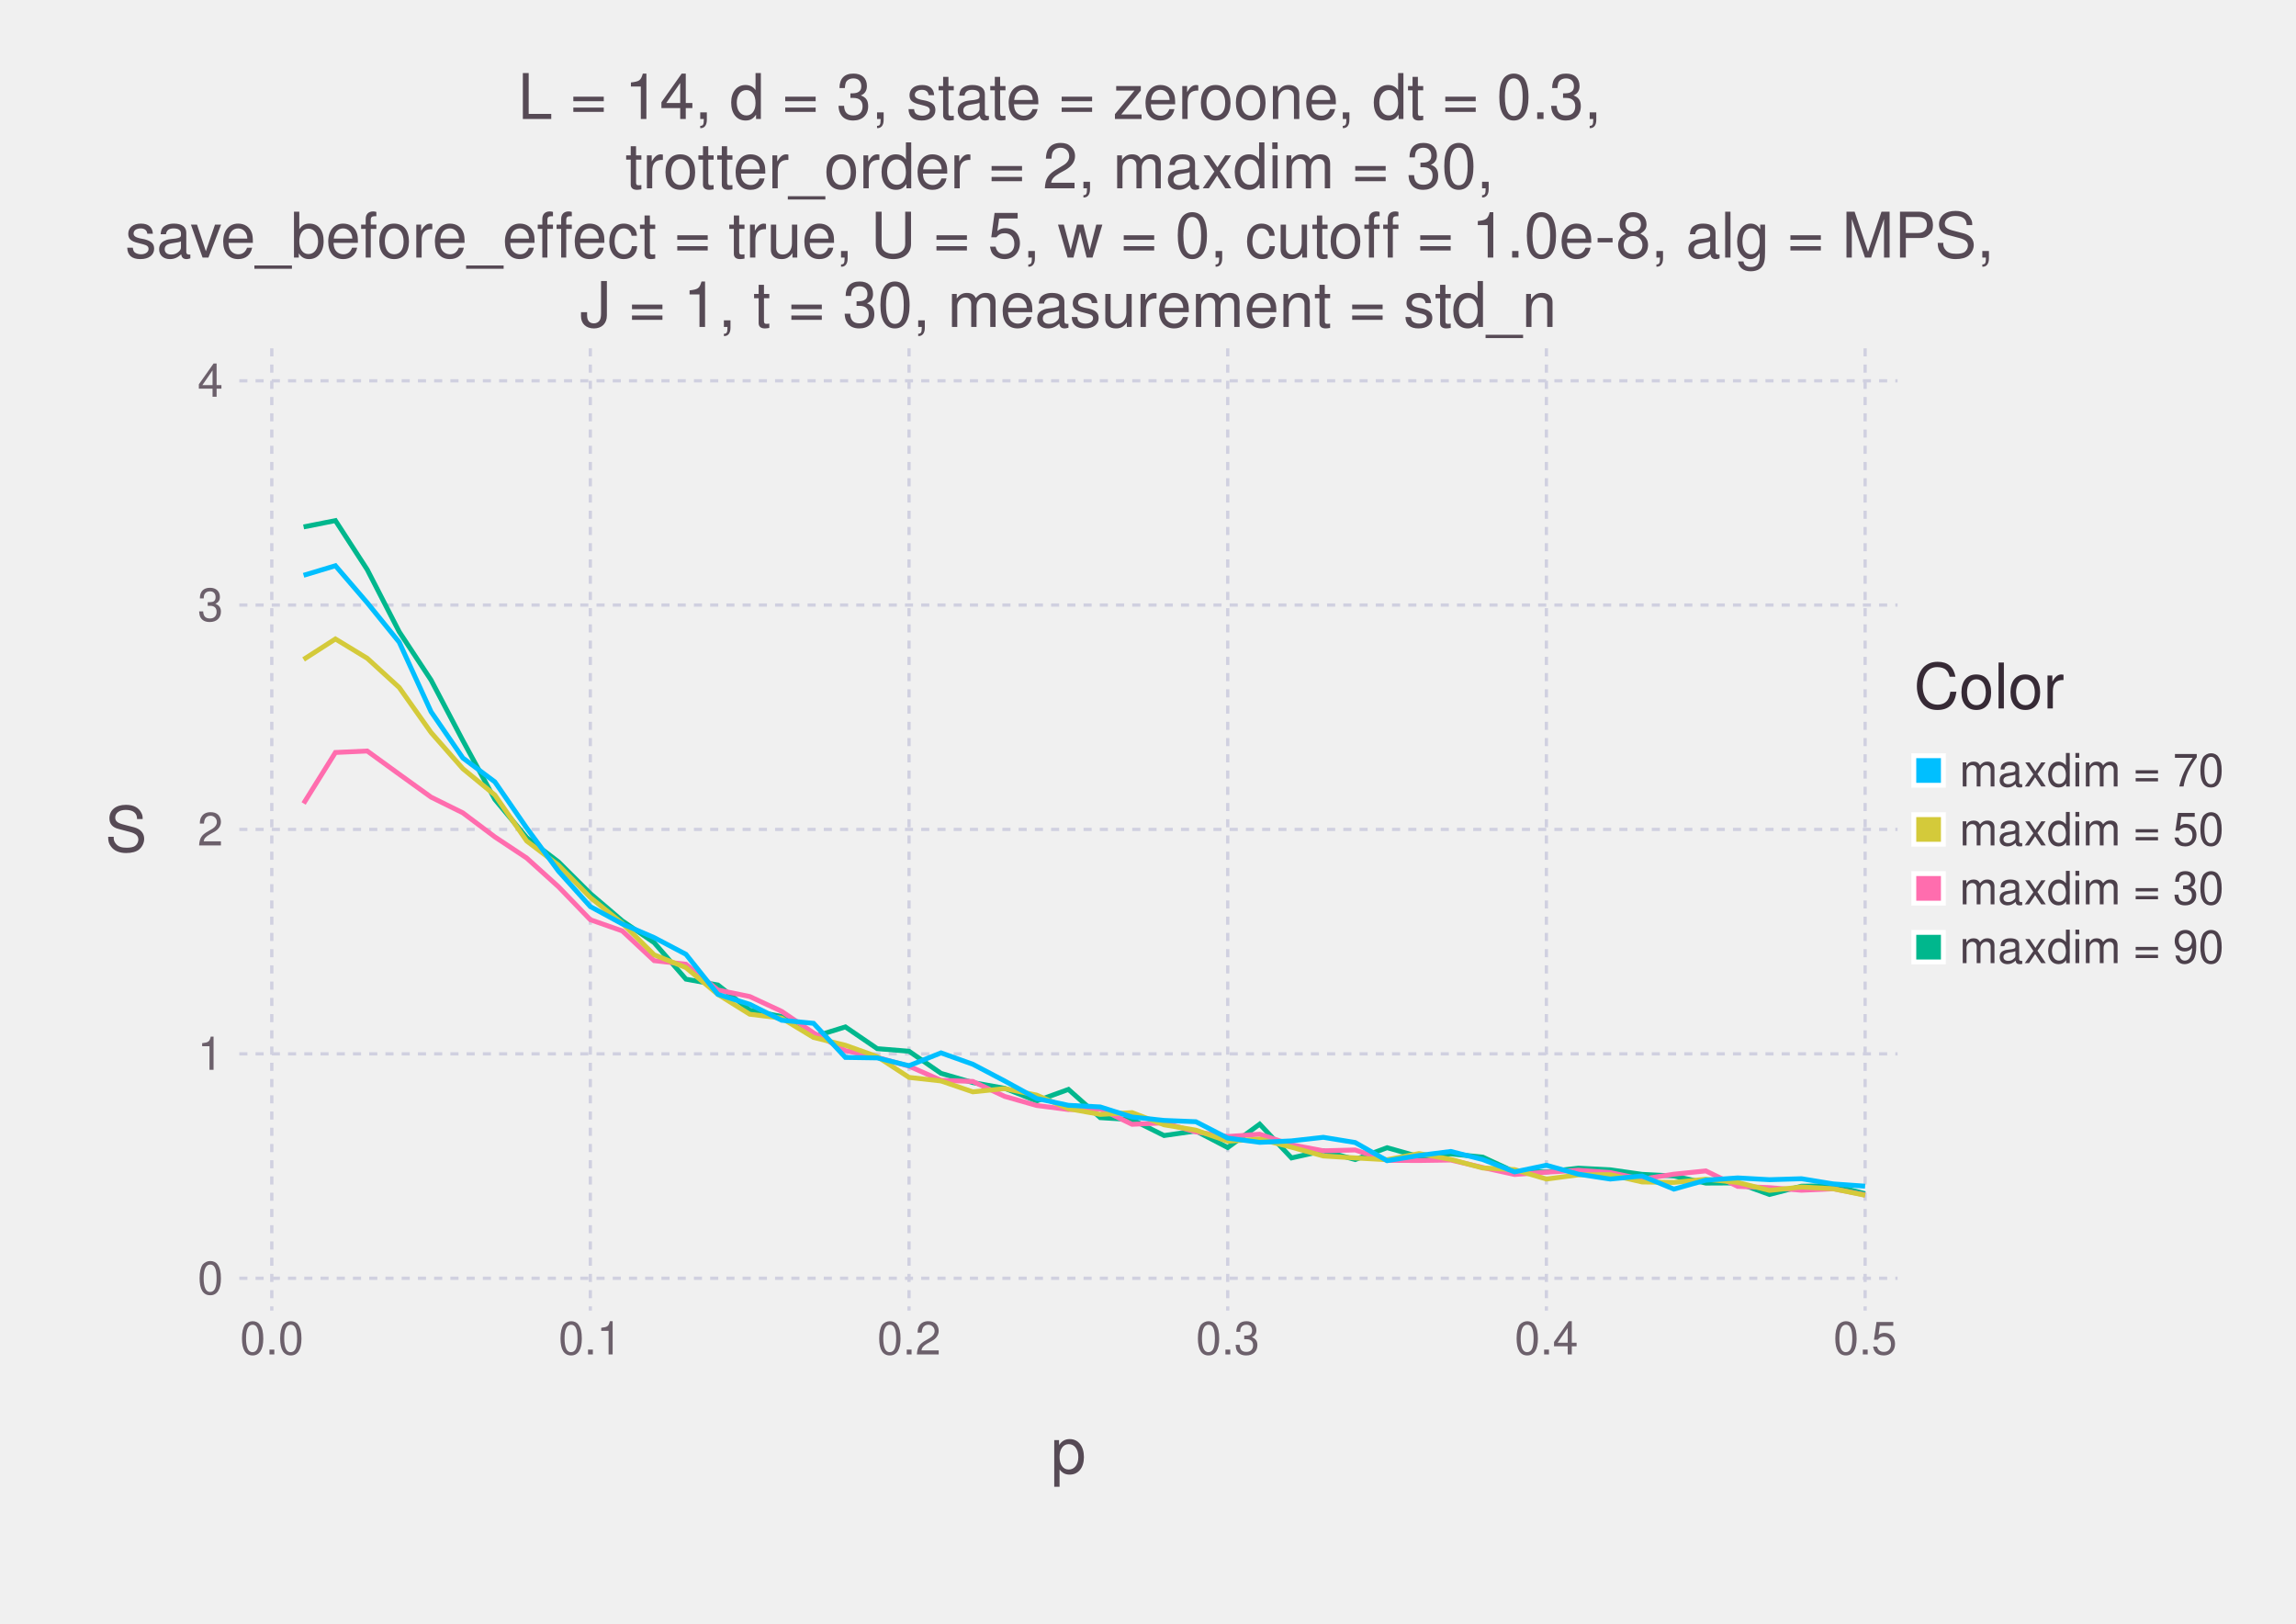
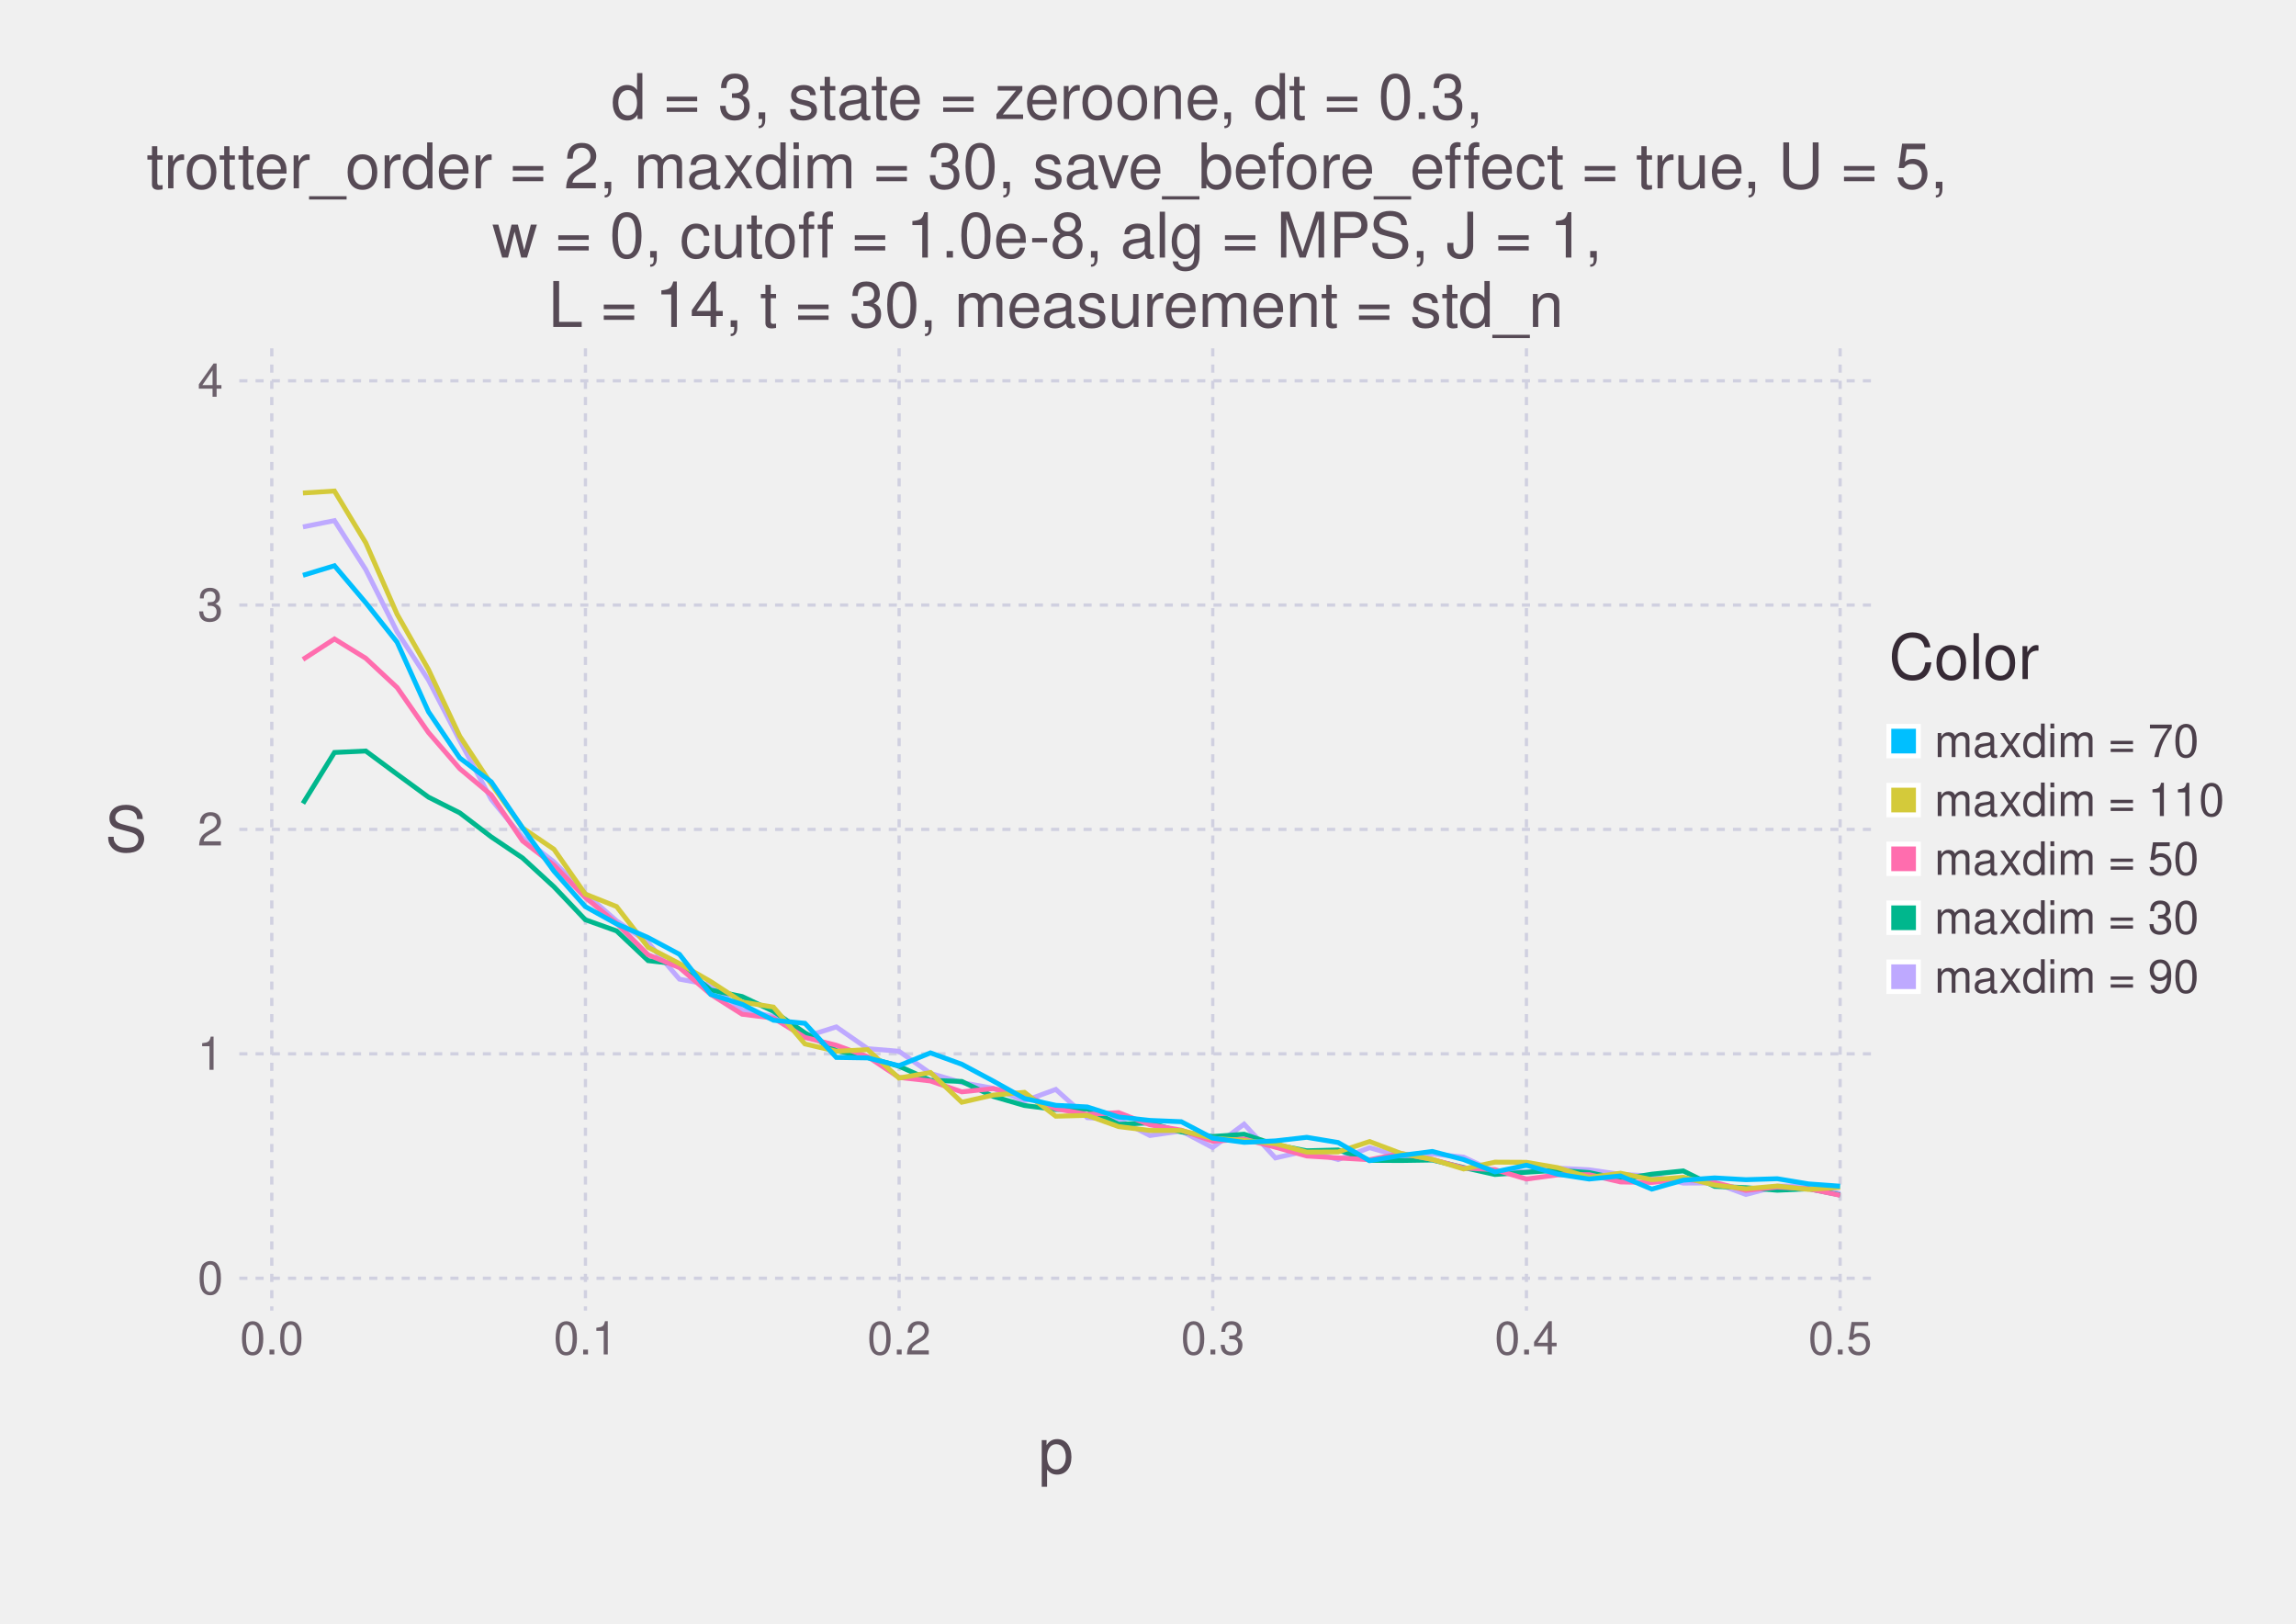
<svg xmlns="http://www.w3.org/2000/svg" version="1.2" width="141.42mm" height="100mm" viewBox="0 0 141.42 100" stroke="none" fill="#000000" stroke-width="0.3" font-size="3.88">
  <defs>
    <marker id="arrow" markerWidth="15" markerHeight="7" refX="5" refY="3.5" orient="auto" markerUnits="strokeWidth">
      <path d="M0,0 L15,3.5 L0,7 z" stroke="context-stroke" fill="context-stroke" />
    </marker>
  </defs>
-   <g class="plotroot xscalable yscalable" id="img-f655e2e3-1">
-     <g font-size="3.88" font-family="'PT Sans','Helvetica Neue','Helvetica',sans-serif" fill="#564A55" stroke="#000000" stroke-opacity="0.000" id="img-f655e2e3-2">
-       <g transform="translate(65.81,88.39)">
+   <g class="plotroot xscalable yscalable" id="img-28265a46-1">
+     <g font-size="3.88" font-family="'PT Sans','Helvetica Neue','Helvetica',sans-serif" fill="#564A55" stroke="#000000" stroke-opacity="0.000" id="img-28265a46-2">
+       <g transform="translate(65.04,88.39)">
        <g class="primitive">
          <text text-anchor="middle" dy="0.6em">p</text>
        </g>
      </g>
    </g>
-     <g class="guide xlabels" font-size="2.82" font-family="'PT Sans Caption','Helvetica Neue','Helvetica',sans-serif" fill="#6C606B" id="img-f655e2e3-3">
+     <g class="guide xlabels" font-size="2.82" font-family="'PT Sans Caption','Helvetica Neue','Helvetica',sans-serif" fill="#6C606B" id="img-28265a46-3">
      <g transform="translate(16.74,81.72)">
        <g class="primitive">
          <text text-anchor="middle" dy="0.6em">0.0</text>
        </g>
      </g>
-       <g transform="translate(36.36,81.72)">
+       <g transform="translate(36.06,81.72)">
        <g class="primitive">
          <text text-anchor="middle" dy="0.6em">0.1</text>
        </g>
      </g>
-       <g transform="translate(55.99,81.72)">
+       <g transform="translate(55.38,81.72)">
        <g class="primitive">
          <text text-anchor="middle" dy="0.6em">0.2</text>
        </g>
      </g>
-       <g transform="translate(75.62,81.72)">
+       <g transform="translate(74.7,81.72)">
        <g class="primitive">
          <text text-anchor="middle" dy="0.6em">0.3</text>
        </g>
      </g>
-       <g transform="translate(95.25,81.72)">
+       <g transform="translate(94.02,81.72)">
        <g class="primitive">
          <text text-anchor="middle" dy="0.6em">0.4</text>
        </g>
      </g>
-       <g transform="translate(114.88,81.72)">
+       <g transform="translate(113.34,81.72)">
        <g class="primitive">
          <text text-anchor="middle" dy="0.6em">0.5</text>
        </g>
      </g>
    </g>
-     <g class="guide colorkey" id="img-f655e2e3-4">
-       <g fill="#4C404B" font-size="2.82" font-family="'PT Sans','Helvetica Neue','Helvetica',sans-serif" id="img-f655e2e3-5">
-         <g transform="translate(120.69,47.45)" id="img-f655e2e3-6" class="color_maxdim_=_70">
+     <g class="guide colorkey" id="img-28265a46-4">
+       <g fill="#4C404B" font-size="2.82" font-family="'PT Sans','Helvetica Neue','Helvetica',sans-serif" id="img-28265a46-5">
+         <g transform="translate(119.15,45.64)" id="img-28265a46-6" class="color_maxdim_=_70">
          <g class="primitive">
            <text dy="0.35em">maxdim = 70</text>
          </g>
        </g>
-         <g transform="translate(120.69,51.08)" id="img-f655e2e3-7" class="color_maxdim_=_50">
+         <g transform="translate(119.15,49.27)" id="img-28265a46-7" class="color_maxdim_=_110">
+           <g class="primitive">
+             <text dy="0.35em">maxdim = 110</text>
+           </g>
+         </g>
+         <g transform="translate(119.15,52.89)" id="img-28265a46-8" class="color_maxdim_=_50">
          <g class="primitive">
            <text dy="0.35em">maxdim = 50</text>
          </g>
        </g>
-         <g transform="translate(120.69,54.71)" id="img-f655e2e3-8" class="color_maxdim_=_30">
+         <g transform="translate(119.15,56.52)" id="img-28265a46-9" class="color_maxdim_=_30">
          <g class="primitive">
            <text dy="0.35em">maxdim = 30</text>
          </g>
        </g>
-         <g transform="translate(120.69,58.33)" id="img-f655e2e3-9" class="color_maxdim_=_90">
+         <g transform="translate(119.15,60.15)" id="img-28265a46-10" class="color_maxdim_=_90">
          <g class="primitive">
            <text dy="0.35em">maxdim = 90</text>
          </g>
        </g>
      </g>
-       <g fill-opacity="1" id="img-f655e2e3-10">
-         <g transform="translate(118.79,47.45)" id="img-f655e2e3-11" fill="#00BFFF" class="color_maxdim_=_70" stroke="#FFFFFF">
-           <path d="M-0.91,-0.91 L0.91,-0.91 0.91,0.91 -0.91,0.91  z" class="primitive" />
-         </g>
-         <g transform="translate(118.79,51.08)" id="img-f655e2e3-12" fill="#D4CA3A" class="color_maxdim_=_50" stroke="#FFFFFF">
-           <path d="M-0.91,-0.91 L0.91,-0.91 0.91,0.91 -0.91,0.91  z" class="primitive" />
-         </g>
-         <g transform="translate(118.79,54.71)" id="img-f655e2e3-13" fill="#FF6DAE" class="color_maxdim_=_30" stroke="#FFFFFF">
-           <path d="M-0.91,-0.91 L0.91,-0.91 0.91,0.91 -0.91,0.91  z" class="primitive" />
-         </g>
-         <g transform="translate(118.79,58.33)" id="img-f655e2e3-14" fill="#00B78D" class="color_maxdim_=_90" stroke="#FFFFFF">
-           <path d="M-0.91,-0.91 L0.91,-0.91 0.91,0.91 -0.91,0.91  z" class="primitive" />
-         </g>
-       </g>
-       <g fill="#362A35" font-size="3.88" font-family="'PT Sans','Helvetica Neue','Helvetica',sans-serif" stroke="#000000" stroke-opacity="0.000" id="img-f655e2e3-15">
-         <g transform="translate(117.88,43.63)" id="img-f655e2e3-16">
+       <g fill-opacity="1" id="img-28265a46-11">
+         <g transform="translate(117.25,45.64)" id="img-28265a46-12" fill="#00BFFF" class="color_maxdim_=_70" stroke="#FFFFFF">
+           <path d="M-0.91,-0.91 L0.91,-0.91 0.91,0.91 -0.91,0.91  z" class="primitive" />
+         </g>
+         <g transform="translate(117.25,49.27)" id="img-28265a46-13" fill="#D4CA3A" class="color_maxdim_=_110" stroke="#FFFFFF">
+           <path d="M-0.91,-0.91 L0.91,-0.91 0.91,0.91 -0.91,0.91  z" class="primitive" />
+         </g>
+         <g transform="translate(117.25,52.89)" id="img-28265a46-14" fill="#FF6DAE" class="color_maxdim_=_50" stroke="#FFFFFF">
+           <path d="M-0.91,-0.91 L0.91,-0.91 0.91,0.91 -0.91,0.91  z" class="primitive" />
+         </g>
+         <g transform="translate(117.25,56.52)" id="img-28265a46-15" fill="#00B78D" class="color_maxdim_=_30" stroke="#FFFFFF">
+           <path d="M-0.91,-0.91 L0.91,-0.91 0.91,0.91 -0.91,0.91  z" class="primitive" />
+         </g>
+         <g transform="translate(117.25,60.15)" id="img-28265a46-16" fill="#BEA9FF" class="color_maxdim_=_90" stroke="#FFFFFF">
+           <path d="M-0.91,-0.91 L0.91,-0.91 0.91,0.91 -0.91,0.91  z" class="primitive" />
+         </g>
+       </g>
+       <g fill="#362A35" font-size="3.88" font-family="'PT Sans','Helvetica Neue','Helvetica',sans-serif" stroke="#000000" stroke-opacity="0.000" id="img-28265a46-17">
+         <g transform="translate(116.34,41.82)" id="img-28265a46-18">
          <g class="primitive">
            <text dy="-0em">Color</text>
          </g>
        </g>
      </g>
    </g>
-     <g clip-path="url(#img-f655e2e3-17)">
-       <g id="img-f655e2e3-18">
-         <g pointer-events="visible" stroke-width="0.3" fill="#000000" fill-opacity="0.000" stroke="#000000" stroke-opacity="0.000" class="guide background" id="img-f655e2e3-19">
-           <g transform="translate(65.81,51.08)" id="img-f655e2e3-20">
-             <path d="M-51.07,-29.63 L51.07,-29.63 51.07,29.63 -51.07,29.63  z" class="primitive" />
-           </g>
-         </g>
-         <g class="guide ygridlines xfixed" stroke-dasharray="0.5,0.5" stroke-width="0.2" stroke="#D0D0E0" id="img-f655e2e3-21">
-           <g transform="translate(65.81,78.72)" id="img-f655e2e3-22">
-             <path fill="none" d="M-51.07,0 L51.07,0 " class="primitive" />
-           </g>
-           <g transform="translate(65.81,64.9)" id="img-f655e2e3-23">
-             <path fill="none" d="M-51.07,0 L51.07,0 " class="primitive" />
-           </g>
-           <g transform="translate(65.81,51.08)" id="img-f655e2e3-24">
-             <path fill="none" d="M-51.07,0 L51.07,0 " class="primitive" />
-           </g>
-           <g transform="translate(65.81,37.26)" id="img-f655e2e3-25">
-             <path fill="none" d="M-51.07,0 L51.07,0 " class="primitive" />
-           </g>
-           <g transform="translate(65.81,23.45)" id="img-f655e2e3-26">
-             <path fill="none" d="M-51.07,0 L51.07,0 " class="primitive" />
-           </g>
-         </g>
-         <g class="guide xgridlines yfixed" stroke-dasharray="0.5,0.5" stroke-width="0.2" stroke="#D0D0E0" id="img-f655e2e3-27">
-           <g transform="translate(16.74,51.08)" id="img-f655e2e3-28">
-             <path fill="none" d="M0,-29.63 L0,29.63 " class="primitive" />
-           </g>
-           <g transform="translate(36.36,51.08)" id="img-f655e2e3-29">
-             <path fill="none" d="M0,-29.63 L0,29.63 " class="primitive" />
-           </g>
-           <g transform="translate(55.99,51.08)" id="img-f655e2e3-30">
-             <path fill="none" d="M0,-29.63 L0,29.63 " class="primitive" />
-           </g>
-           <g transform="translate(75.62,51.08)" id="img-f655e2e3-31">
-             <path fill="none" d="M0,-29.63 L0,29.63 " class="primitive" />
-           </g>
-           <g transform="translate(95.25,51.08)" id="img-f655e2e3-32">
-             <path fill="none" d="M0,-29.63 L0,29.63 " class="primitive" />
-           </g>
-           <g transform="translate(114.88,51.08)" id="img-f655e2e3-33">
-             <path fill="none" d="M0,-29.63 L0,29.63 " class="primitive" />
-           </g>
-         </g>
-         <g class="plotpanel" id="img-f655e2e3-34">
-           <g stroke-width="0.3" fill="#000000" fill-opacity="0.000" class="geometry" id="img-f655e2e3-35">
-             <g class="color_maxdim_=_90" stroke-dasharray="none" stroke="#00B78D" id="img-f655e2e3-36">
-               <g transform="translate(66.79,63.47)" id="img-f655e2e3-37">
-                 <path fill="none" d="M-48.09,-31.02 L-46.13,-31.41 -44.17,-28.39 -42.2,-24.56 -40.24,-21.59 -38.28,-17.86 -36.31,-14.24 -34.35,-11.89 -32.39,-10.39 -30.43,-8.44 -28.46,-6.76 -26.5,-5.42 -24.54,-3.17 -22.57,-2.81 -20.61,-1.26 -18.65,-0.87 -16.68,0.38 -14.72,-0.23 -12.76,1.11 -10.8,1.27 -8.83,2.63 -6.87,3.2 -4.91,3.55 -2.94,4.33 -0.98,3.62 0.98,5.36 2.94,5.48 4.91,6.46 6.87,6.18 8.83,7.2 10.8,5.76 12.76,7.84 14.72,7.4 16.68,7.94 18.65,7.21 20.61,7.76 22.57,7.59 24.54,7.79 26.5,8.7 28.46,8.7 30.43,8.47 32.39,8.57 34.35,8.85 36.31,8.95 38.28,9.39 40.24,9.38 42.2,10.09 44.17,9.58 46.13,9.55 48.09,10.04 " class="primitive" />
-               </g>
-             </g>
-           </g>
-           <g stroke-width="0.3" fill="#000000" fill-opacity="0.000" class="geometry" id="img-f655e2e3-38">
-             <g class="color_maxdim_=_30" stroke-dasharray="none" stroke="#FF6DAE" id="img-f655e2e3-39">
-               <g transform="translate(66.79,64.96)" id="img-f655e2e3-40">
-                 <path fill="none" d="M-48.09,-15.48 L-46.13,-18.62 -44.17,-18.71 -42.2,-17.28 -40.24,-15.87 -38.28,-14.9 -36.31,-13.42 -34.35,-12.12 -32.39,-10.35 -30.43,-8.32 -28.46,-7.63 -26.5,-5.8 -24.54,-5.58 -22.57,-3.99 -20.61,-3.59 -18.65,-2.68 -16.68,-1.35 -14.72,-0.26 -12.76,0.16 -10.8,0.7 -8.83,1.57 -6.87,1.64 -4.91,2.56 -2.94,3.12 -0.98,3.37 0.98,3.33 2.94,4.28 4.91,4.19 6.87,4.75 8.83,5.03 10.8,4.89 12.76,5.54 14.72,5.91 16.68,5.86 18.65,6.5 20.61,6.51 22.57,6.48 24.54,6.94 26.5,7.37 28.46,7.23 30.43,7.11 32.39,7.25 34.35,7.66 36.31,7.35 38.28,7.15 40.24,8.1 42.2,8.18 44.17,8.34 46.13,8.25 48.09,8.63 " class="primitive" />
-               </g>
-             </g>
-           </g>
-           <g stroke-width="0.3" fill="#000000" fill-opacity="0.000" class="geometry" id="img-f655e2e3-41">
-             <g class="color_maxdim_=_50" stroke-dasharray="none" stroke="#D4CA3A" id="img-f655e2e3-42">
-               <g transform="translate(66.79,64.23)" id="img-f655e2e3-43">
-                 <path fill="none" d="M-48.09,-23.62 L-46.13,-24.88 -44.17,-23.69 -42.2,-21.89 -40.24,-19.12 -38.28,-16.89 -36.31,-15.27 -34.35,-12.44 -32.39,-10.95 -30.43,-8.96 -28.46,-7.37 -26.5,-5.43 -24.54,-4.64 -22.57,-2.99 -20.61,-1.77 -18.65,-1.53 -16.68,-0.34 -14.72,0.14 -12.76,0.84 -10.8,2.12 -8.83,2.34 -6.87,3.01 -4.91,2.81 -2.94,3.21 -0.98,4.05 0.98,4.4 2.94,4.29 4.91,5.04 6.87,5.37 8.83,6.05 10.8,5.92 12.76,6.42 14.72,6.96 16.68,7.08 18.65,7.19 20.61,6.81 22.57,7.17 24.54,7.7 26.5,7.8 28.46,8.38 30.43,8.12 32.39,8.11 34.35,8.56 36.31,8.59 38.28,8.39 40.24,8.59 42.2,9.08 44.17,8.87 46.13,8.98 48.09,9.38 " class="primitive" />
-               </g>
-             </g>
-           </g>
-           <g stroke-width="0.3" fill="#000000" fill-opacity="0.000" class="geometry" id="img-f655e2e3-44">
-             <g class="color_maxdim_=_70" stroke-dasharray="none" stroke="#00BFFF" id="img-f655e2e3-45">
-               <g transform="translate(66.79,63.58)" id="img-f655e2e3-46">
-                 <path fill="none" d="M-48.09,-28.15 L-46.13,-28.74 -44.17,-26.46 -42.2,-24.03 -40.24,-19.75 -38.28,-16.9 -36.31,-15.43 -34.35,-12.59 -32.39,-9.93 -30.43,-7.75 -28.46,-6.68 -26.5,-5.84 -24.54,-4.81 -22.57,-2.34 -20.61,-1.73 -18.65,-0.75 -16.68,-0.56 -14.72,1.54 -12.76,1.57 -10.8,2.05 -8.83,1.26 -6.87,1.96 -4.91,2.99 -2.94,4.07 -0.98,4.49 0.98,4.59 2.94,5.21 4.91,5.42 6.87,5.5 8.83,6.51 10.8,6.77 12.76,6.68 14.72,6.46 16.68,6.78 18.65,7.9 20.61,7.58 22.57,7.33 24.54,7.83 26.5,8.59 28.46,8.18 30.43,8.73 32.39,9.03 34.35,8.84 36.31,9.65 38.28,9.1 40.24,8.96 42.2,9.07 44.17,9.01 46.13,9.33 48.09,9.47 " class="primitive" />
-               </g>
-             </g>
-           </g>
-         </g>
-       </g>
-     </g>
-     <g class="guide ylabels" font-size="2.82" font-family="'PT Sans Caption','Helvetica Neue','Helvetica',sans-serif" fill="#6C606B" id="img-f655e2e3-47">
-       <g transform="translate(13.74,78.72)" id="img-f655e2e3-48">
+     <g clip-path="url(#img-28265a46-19)">
+       <g id="img-28265a46-20">
+         <g pointer-events="visible" stroke-width="0.3" fill="#000000" fill-opacity="0.000" stroke="#000000" stroke-opacity="0.000" class="guide background" id="img-28265a46-21">
+           <g transform="translate(65.04,51.08)" id="img-28265a46-22">
+             <path d="M-50.3,-29.63 L50.3,-29.63 50.3,29.63 -50.3,29.63  z" class="primitive" />
+           </g>
+         </g>
+         <g class="guide ygridlines xfixed" stroke-dasharray="0.5,0.5" stroke-width="0.2" stroke="#D0D0E0" id="img-28265a46-23">
+           <g transform="translate(65.04,78.72)" id="img-28265a46-24">
+             <path fill="none" d="M-50.3,0 L50.3,0 " class="primitive" />
+           </g>
+           <g transform="translate(65.04,64.9)" id="img-28265a46-25">
+             <path fill="none" d="M-50.3,0 L50.3,0 " class="primitive" />
+           </g>
+           <g transform="translate(65.04,51.08)" id="img-28265a46-26">
+             <path fill="none" d="M-50.3,0 L50.3,0 " class="primitive" />
+           </g>
+           <g transform="translate(65.04,37.26)" id="img-28265a46-27">
+             <path fill="none" d="M-50.3,0 L50.3,0 " class="primitive" />
+           </g>
+           <g transform="translate(65.04,23.45)" id="img-28265a46-28">
+             <path fill="none" d="M-50.3,0 L50.3,0 " class="primitive" />
+           </g>
+         </g>
+         <g class="guide xgridlines yfixed" stroke-dasharray="0.5,0.5" stroke-width="0.2" stroke="#D0D0E0" id="img-28265a46-29">
+           <g transform="translate(16.74,51.08)" id="img-28265a46-30">
+             <path fill="none" d="M0,-29.63 L0,29.63 " class="primitive" />
+           </g>
+           <g transform="translate(36.06,51.08)" id="img-28265a46-31">
+             <path fill="none" d="M0,-29.63 L0,29.63 " class="primitive" />
+           </g>
+           <g transform="translate(55.38,51.08)" id="img-28265a46-32">
+             <path fill="none" d="M0,-29.63 L0,29.63 " class="primitive" />
+           </g>
+           <g transform="translate(74.7,51.08)" id="img-28265a46-33">
+             <path fill="none" d="M0,-29.63 L0,29.63 " class="primitive" />
+           </g>
+           <g transform="translate(94.02,51.08)" id="img-28265a46-34">
+             <path fill="none" d="M0,-29.63 L0,29.63 " class="primitive" />
+           </g>
+           <g transform="translate(113.34,51.08)" id="img-28265a46-35">
+             <path fill="none" d="M0,-29.63 L0,29.63 " class="primitive" />
+           </g>
+         </g>
+         <g class="plotpanel" id="img-28265a46-36">
+           <g stroke-width="0.3" fill="#000000" fill-opacity="0.000" class="geometry" id="img-28265a46-37">
+             <g class="color_maxdim_=_90" stroke-dasharray="none" stroke="#BEA9FF" id="img-28265a46-38">
+               <g transform="translate(66,63.47)" id="img-28265a46-39">
+                 <path fill="none" d="M-47.34,-31.02 L-45.4,-31.41 -43.47,-28.39 -41.54,-24.56 -39.61,-21.59 -37.68,-17.86 -35.74,-14.24 -33.81,-11.89 -31.88,-10.39 -29.95,-8.44 -28.02,-6.76 -26.08,-5.42 -24.15,-3.17 -22.22,-2.81 -20.29,-1.26 -18.36,-0.87 -16.42,0.38 -14.49,-0.23 -12.56,1.11 -10.63,1.27 -8.69,2.63 -6.76,3.2 -4.83,3.55 -2.9,4.33 -0.97,3.62 0.97,5.36 2.9,5.48 4.83,6.46 6.76,6.18 8.69,7.2 10.63,5.76 12.56,7.84 14.49,7.4 16.42,7.94 18.36,7.21 20.29,7.76 22.22,7.59 24.15,7.79 26.08,8.7 28.02,8.7 29.95,8.47 31.88,8.57 33.81,8.85 35.74,8.95 37.68,9.39 39.61,9.38 41.54,10.09 43.47,9.58 45.4,9.55 47.34,10.04 " class="primitive" />
+               </g>
+             </g>
+           </g>
+           <g stroke-width="0.3" fill="#000000" fill-opacity="0.000" class="geometry" id="img-28265a46-40">
+             <g class="color_maxdim_=_30" stroke-dasharray="none" stroke="#00B78D" id="img-28265a46-41">
+               <g transform="translate(66,64.96)" id="img-28265a46-42">
+                 <path fill="none" d="M-47.34,-15.48 L-45.4,-18.62 -43.47,-18.71 -41.54,-17.28 -39.61,-15.87 -37.68,-14.9 -35.74,-13.42 -33.81,-12.12 -31.88,-10.35 -29.95,-8.32 -28.02,-7.63 -26.08,-5.8 -24.15,-5.58 -22.22,-3.99 -20.29,-3.59 -18.36,-2.68 -16.42,-1.35 -14.49,-0.26 -12.56,0.16 -10.63,0.7 -8.69,1.57 -6.76,1.64 -4.83,2.56 -2.9,3.12 -0.97,3.37 0.97,3.33 2.9,4.28 4.83,4.19 6.76,4.75 8.69,5.03 10.63,4.89 12.56,5.54 14.49,5.91 16.42,5.86 18.36,6.5 20.29,6.51 22.22,6.48 24.15,6.94 26.08,7.37 28.02,7.23 29.95,7.11 31.88,7.25 33.81,7.66 35.74,7.35 37.68,7.15 39.61,8.1 41.54,8.18 43.47,8.34 45.4,8.25 47.34,8.63 " class="primitive" />
+               </g>
+             </g>
+           </g>
+           <g stroke-width="0.3" fill="#000000" fill-opacity="0.000" class="geometry" id="img-28265a46-43">
+             <g class="color_maxdim_=_50" stroke-dasharray="none" stroke="#FF6DAE" id="img-28265a46-44">
+               <g transform="translate(66,64.23)" id="img-28265a46-45">
+                 <path fill="none" d="M-47.34,-23.62 L-45.4,-24.88 -43.47,-23.69 -41.54,-21.89 -39.61,-19.12 -37.68,-16.89 -35.74,-15.27 -33.81,-12.44 -31.88,-10.95 -29.95,-8.96 -28.02,-7.37 -26.08,-5.43 -24.15,-4.64 -22.22,-2.99 -20.29,-1.77 -18.36,-1.53 -16.42,-0.34 -14.49,0.14 -12.56,0.84 -10.63,2.12 -8.69,2.34 -6.76,3.01 -4.83,2.81 -2.9,3.21 -0.97,4.05 0.97,4.4 2.9,4.29 4.83,5.04 6.76,5.37 8.69,6.05 10.63,5.92 12.56,6.42 14.49,6.96 16.42,7.08 18.36,7.19 20.29,6.81 22.22,7.17 24.15,7.7 26.08,7.8 28.02,8.38 29.95,8.12 31.88,8.11 33.81,8.56 35.74,8.59 37.68,8.39 39.61,8.59 41.54,9.08 43.47,8.87 45.4,8.98 47.34,9.38 " class="primitive" />
+               </g>
+             </g>
+           </g>
+           <g stroke-width="0.3" fill="#000000" fill-opacity="0.000" class="geometry" id="img-28265a46-46">
+             <g class="color_maxdim_=_110" stroke-dasharray="none" stroke="#D4CA3A" id="img-28265a46-47">
+               <g transform="translate(66,63.31)" id="img-28265a46-48">
+                 <path fill="none" d="M-47.34,-32.95 L-45.4,-33.07 -43.47,-29.88 -41.54,-25.48 -39.61,-22.08 -37.68,-17.97 -35.74,-15.02 -33.81,-12.32 -31.88,-11.01 -29.95,-8.25 -28.02,-7.48 -26.08,-4.97 -24.15,-3.97 -22.22,-2.86 -20.29,-1.6 -18.36,-1.29 -16.42,0.98 -14.49,1.43 -12.56,1.33 -10.63,3.08 -8.69,2.74 -6.76,4.57 -4.83,4.13 -2.9,3.96 -0.97,5.43 0.97,5.38 2.9,6.07 4.83,6.31 6.76,6.31 8.69,6.79 10.63,6.93 12.56,7.12 14.49,7.64 16.42,7.63 18.36,6.99 20.29,7.72 22.22,8.09 24.15,8.68 26.08,8.26 28.02,8.27 29.95,8.6 31.88,9.2 33.81,8.94 35.74,9.34 37.68,9.19 39.61,9.67 41.54,9.9 43.47,9.73 45.4,9.94 47.34,9.81 " class="primitive" />
+               </g>
+             </g>
+           </g>
+           <g stroke-width="0.3" fill="#000000" fill-opacity="0.000" class="geometry" id="img-28265a46-49">
+             <g class="color_maxdim_=_70" stroke-dasharray="none" stroke="#00BFFF" id="img-28265a46-50">
+               <g transform="translate(66,63.58)" id="img-28265a46-51">
+                 <path fill="none" d="M-47.34,-28.15 L-45.4,-28.74 -43.47,-26.46 -41.54,-24.03 -39.61,-19.75 -37.68,-16.9 -35.74,-15.43 -33.81,-12.59 -31.88,-9.93 -29.95,-7.75 -28.02,-6.68 -26.08,-5.84 -24.15,-4.81 -22.22,-2.34 -20.29,-1.73 -18.36,-0.75 -16.42,-0.56 -14.49,1.54 -12.56,1.57 -10.63,2.05 -8.69,1.26 -6.76,1.96 -4.83,2.99 -2.9,4.07 -0.97,4.49 0.97,4.59 2.9,5.21 4.83,5.42 6.76,5.5 8.69,6.51 10.63,6.77 12.56,6.68 14.49,6.46 16.42,6.78 18.36,7.9 20.29,7.58 22.22,7.33 24.15,7.83 26.08,8.59 28.02,8.18 29.95,8.73 31.88,9.03 33.81,8.84 35.74,9.65 37.68,9.1 39.61,8.96 41.54,9.07 43.47,9.01 45.4,9.33 47.34,9.47 " class="primitive" />
+               </g>
+             </g>
+           </g>
+         </g>
+       </g>
+     </g>
+     <g class="guide ylabels" font-size="2.82" font-family="'PT Sans Caption','Helvetica Neue','Helvetica',sans-serif" fill="#6C606B" id="img-28265a46-52">
+       <g transform="translate(13.74,78.72)" id="img-28265a46-53">
        <g class="primitive">
          <text text-anchor="end" dy="0.35em">0</text>
        </g>
      </g>
-       <g transform="translate(13.74,64.9)" id="img-f655e2e3-49">
+       <g transform="translate(13.74,64.9)" id="img-28265a46-54">
        <g class="primitive">
          <text text-anchor="end" dy="0.35em">1</text>
        </g>
      </g>
-       <g transform="translate(13.74,51.08)" id="img-f655e2e3-50">
+       <g transform="translate(13.74,51.08)" id="img-28265a46-55">
        <g class="primitive">
          <text text-anchor="end" dy="0.35em">2</text>
        </g>
      </g>
-       <g transform="translate(13.74,37.26)" id="img-f655e2e3-51">
+       <g transform="translate(13.74,37.26)" id="img-28265a46-56">
        <g class="primitive">
          <text text-anchor="end" dy="0.35em">3</text>
        </g>
      </g>
-       <g transform="translate(13.74,23.45)" id="img-f655e2e3-52">
+       <g transform="translate(13.74,23.45)" id="img-28265a46-57">
        <g class="primitive">
          <text text-anchor="end" dy="0.35em">4</text>
        </g>
      </g>
    </g>
-     <g font-size="3.88" font-family="'PT Sans','Helvetica Neue','Helvetica',sans-serif" fill="#564A55" stroke="#000000" stroke-opacity="0.000" id="img-f655e2e3-53">
-       <g transform="translate(9.06,51.08)" id="img-f655e2e3-54">
+     <g font-size="3.88" font-family="'PT Sans','Helvetica Neue','Helvetica',sans-serif" fill="#564A55" stroke="#000000" stroke-opacity="0.000" id="img-28265a46-58">
+       <g transform="translate(9.06,51.08)" id="img-28265a46-59">
        <g class="primitive">
          <text text-anchor="end" dy="0.35em">S</text>
        </g>
      </g>
    </g>
-     <g font-size="3.88" font-family="'PT Sans','Helvetica Neue','Helvetica',sans-serif" fill="#564A55" stroke="#000000" stroke-opacity="0.000" id="img-f655e2e3-55">
-       <g transform="translate(65.81,5)" id="img-f655e2e3-56">
-         <g class="primitive">
-           <text text-anchor="middle" dy="0.6em">L = 14, d = 3, state = zeroone, dt = 0.3, <tspan x="0" dy="1.1em">trotter_order = 2, maxdim = 30, </tspan>
-             <tspan x="0" dy="1.1em">save_before_effect = true, U = 5, w = 0, cutoff = 1.0e-8, alg = MPS, </tspan>
-             <tspan x="0" dy="1.1em">J = 1, t = 30, measurement = std_n</tspan>
+     <g font-size="3.88" font-family="'PT Sans','Helvetica Neue','Helvetica',sans-serif" fill="#564A55" stroke="#000000" stroke-opacity="0.000" id="img-28265a46-60">
+       <g transform="translate(65.04,5)" id="img-28265a46-61">
+         <g class="primitive">
+           <text text-anchor="middle" dy="0.6em">d = 3, state = zeroone, dt = 0.3, <tspan x="0" dy="1.1em">trotter_order = 2, maxdim = 30, save_before_effect = true, U = 5, </tspan>
+             <tspan x="0" dy="1.1em">w = 0, cutoff = 1.0e-8, alg = MPS, J = 1, </tspan>
+             <tspan x="0" dy="1.1em">L = 14, t = 30, measurement = std_n</tspan>
          </text>
        </g>
      </g>
    </g>
  </g>
  <defs>
-     <clipPath id="img-f655e2e3-17">
-       <path d="M14.74,21.45 L116.88,21.45 116.88,80.72 14.74,80.72 " />
+     <clipPath id="img-28265a46-19">
+       <path d="M14.74,21.45 L115.34,21.45 115.34,80.72 14.74,80.72 " />
    </clipPath>
  </defs>
</svg>
